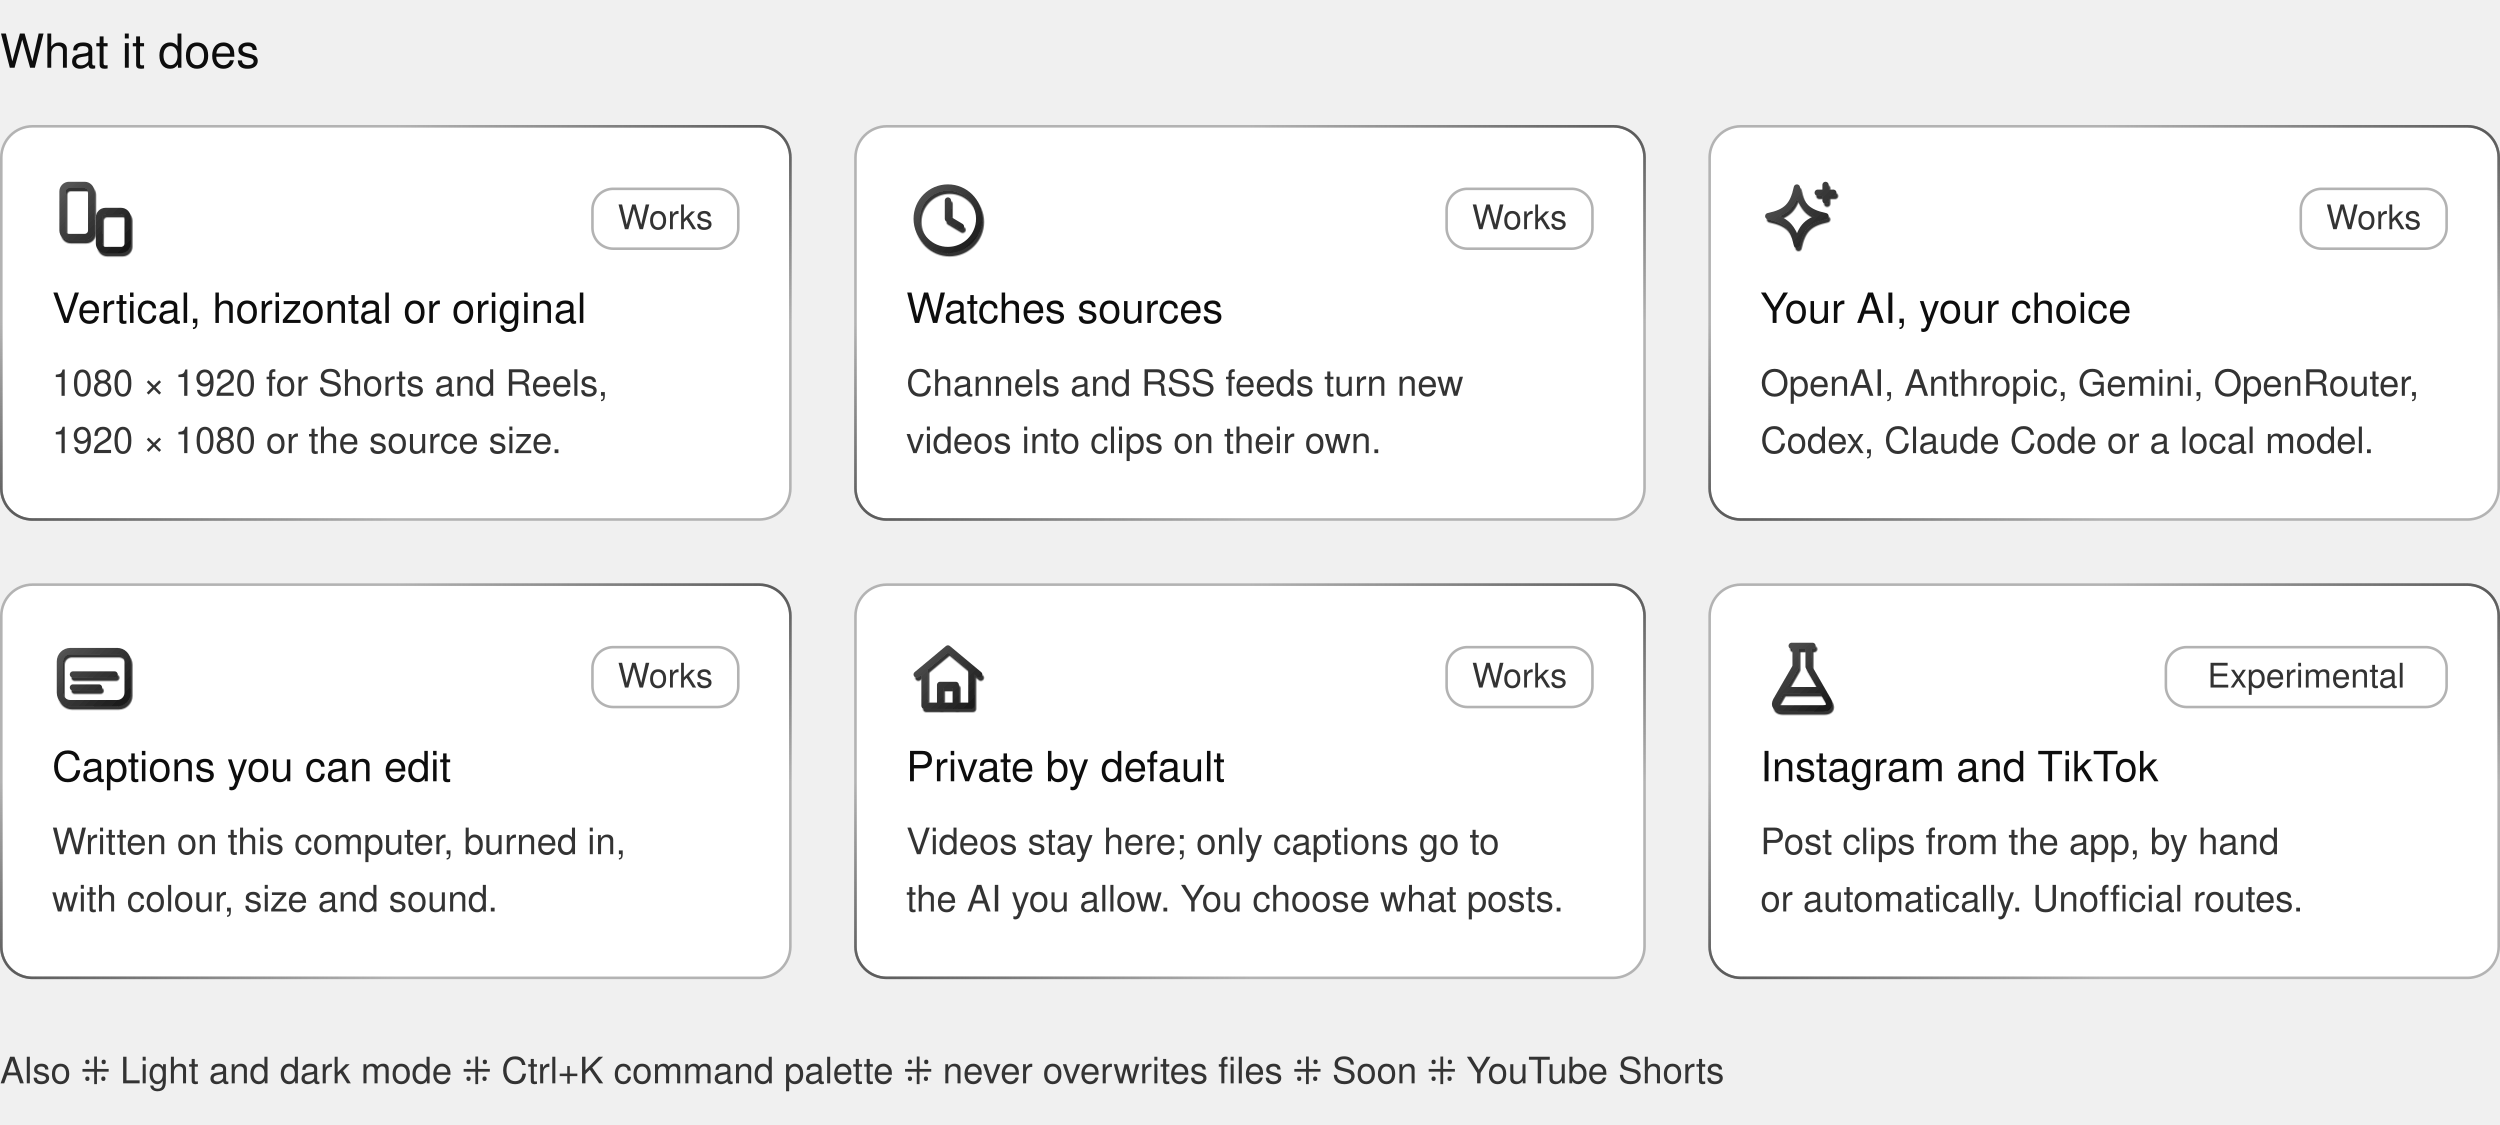
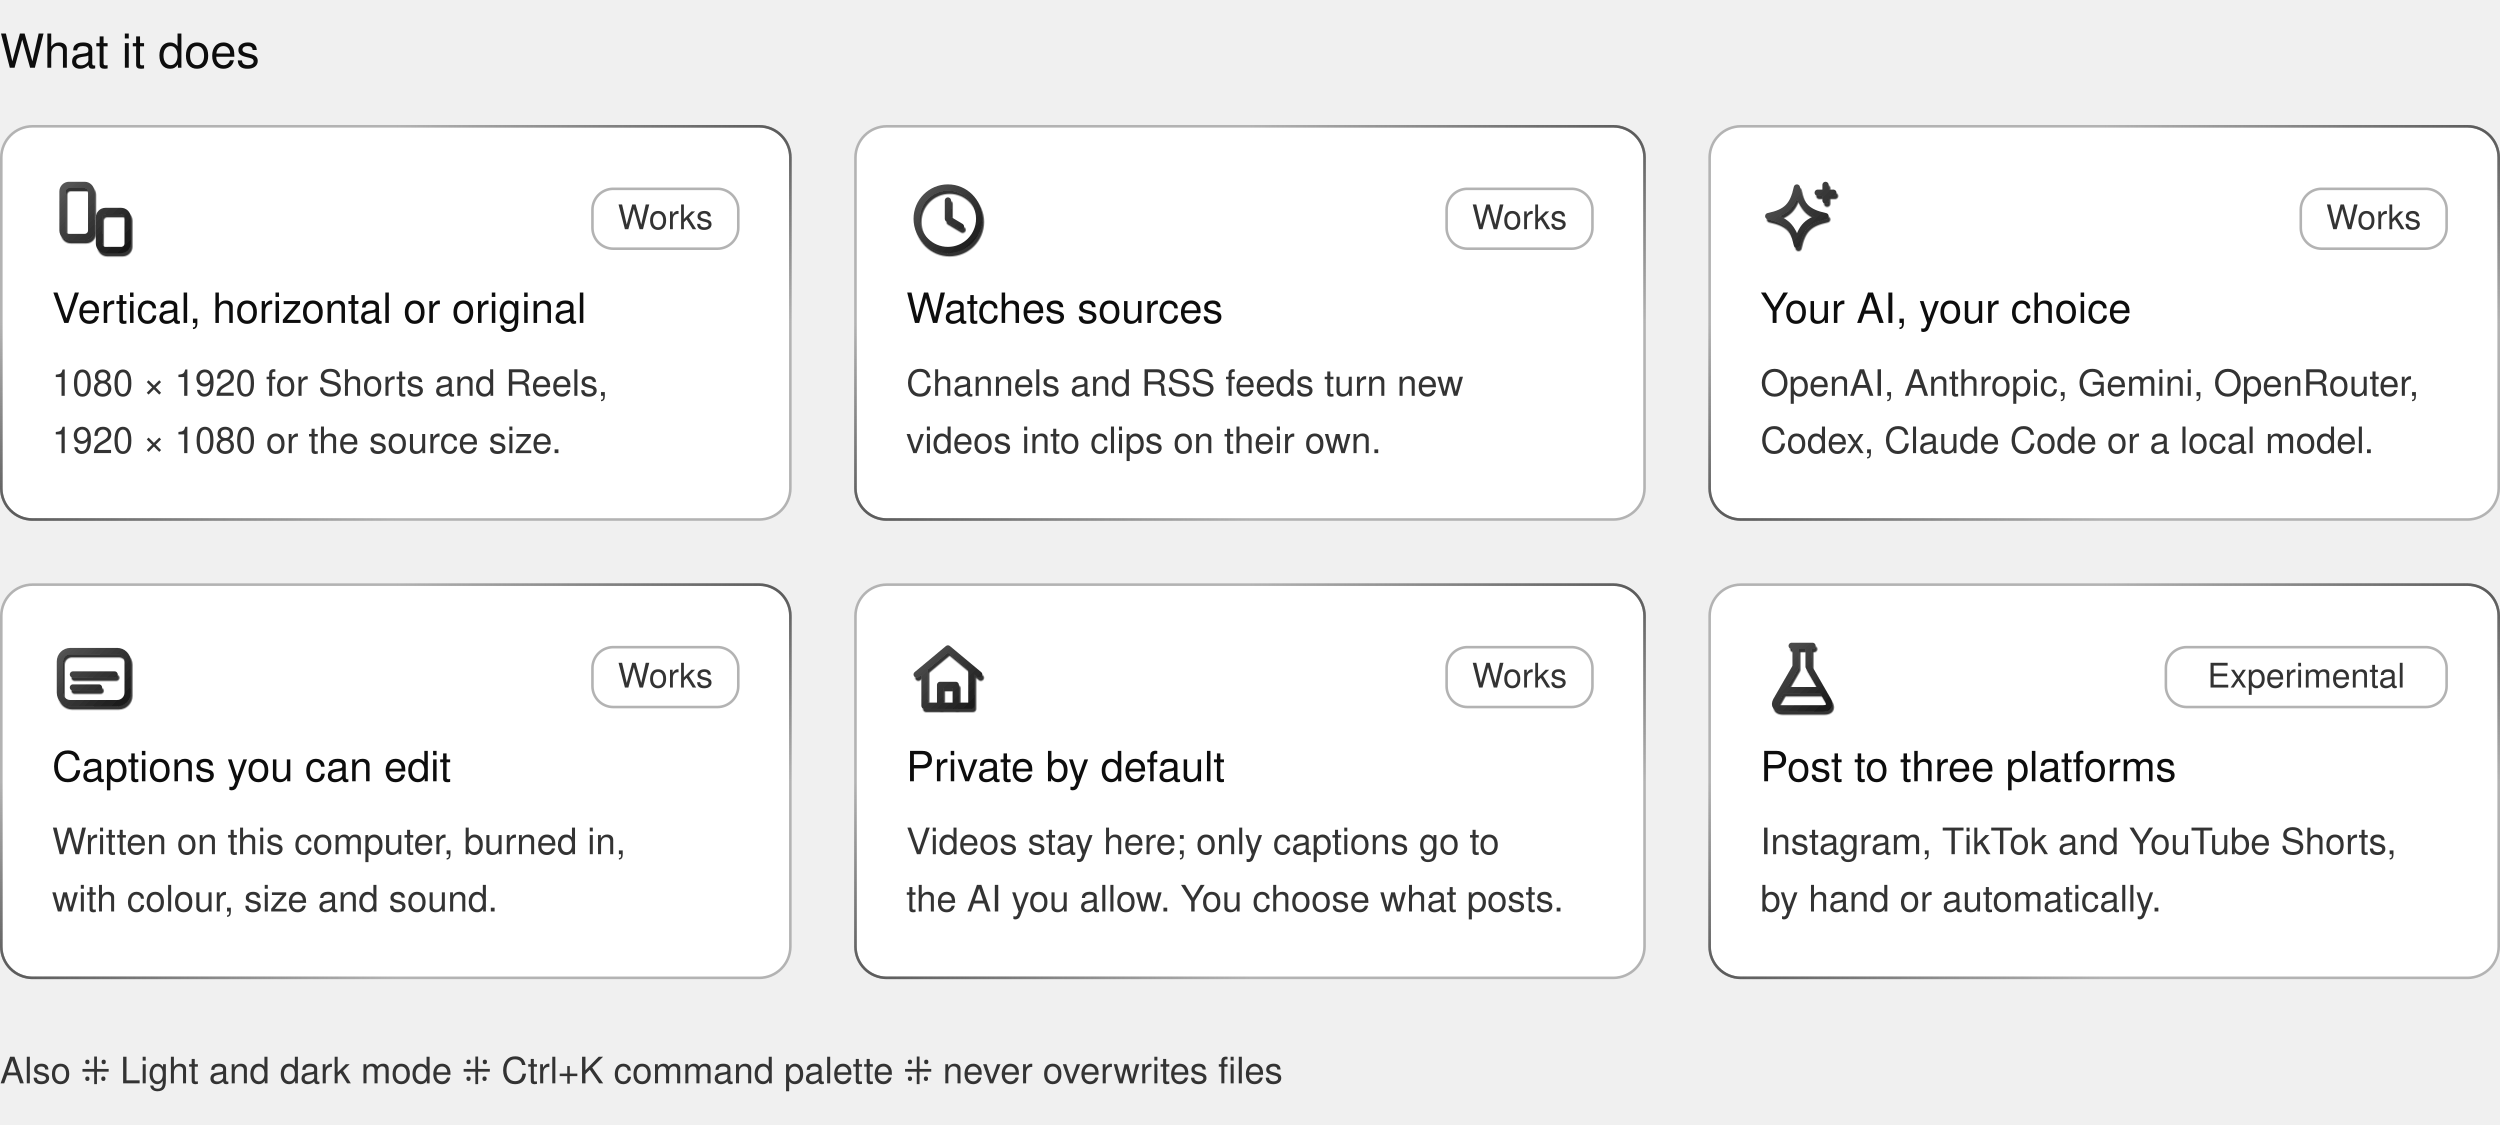
<svg xmlns="http://www.w3.org/2000/svg" width="960" height="432" viewBox="0 0 960 432" role="img" aria-label="What it does">
  <defs>
    <radialGradient id="tr" cx="1" cy="0" r="0.5" gradientUnits="objectBoundingBox">
      <stop offset="0" stop-color="#585858" />
      <stop offset="1" stop-color="#585858" stop-opacity="0" />
    </radialGradient>
    <radialGradient id="bl" cx="0" cy="1" r="0.5" gradientUnits="objectBoundingBox">
      <stop offset="0" stop-color="#585858" />
      <stop offset="1" stop-color="#585858" stop-opacity="0" />
    </radialGradient>
    <linearGradient id="face" x1="0" y1="0" x2="1" y2="1">
      <stop offset="0" stop-color="#606060" />
      <stop offset="1" stop-color="#0d0d0d" />
    </linearGradient>
    <linearGradient id="iface" x1="0" y1="0" x2="32" y2="32" gradientUnits="userSpaceOnUse">
      <stop offset="0" stop-color="#606060" />
      <stop offset="1" stop-color="#0d0d0d" />
    </linearGradient>
    <linearGradient id="iface24" x1="0" y1="0" x2="24" y2="24" gradientUnits="userSpaceOnUse">
      <stop offset="0" stop-color="#606060" />
      <stop offset="1" stop-color="#0d0d0d" />
    </linearGradient>
    <filter id="idepth" x="-20%" y="-20%" width="150%" height="150%">
      <feDropShadow dx="0.64" dy="1.28" stdDeviation="0.16" flood-color="#000000" flood-opacity="0.8" />
    </filter>
  </defs>
  <text x="0" y="26" font-size="18" font-weight="400" fill="#0d0d0d" text-anchor="start" font-family="&quot;Helvetica Neue&quot;, Helvetica, Arial, sans-serif">What it does</text>
  <rect x="0.5" y="48.5" width="303.0" height="151" rx="12" fill="#ffffff" stroke="#b3b3b3" />
  <rect x="0.5" y="48.5" width="303.0" height="151" rx="12" fill="none" stroke="url(#tr)" />
  <rect x="0.5" y="48.5" width="303.0" height="151" rx="12" fill="none" stroke="url(#bl)" />
  <svg x="20.0" y="68" width="32" height="32" viewBox="0 0 32 32" aria-hidden="true">
    <g fill="none" stroke="url(#iface)" stroke-width="2.4" stroke-linecap="round" stroke-linejoin="round" filter="url(#idepth)">
      <rect x="4" y="3" width="11" height="20" rx="2.5" />
      <rect x="18" y="13" width="11" height="15" rx="2.5" />
    </g>
  </svg>
  <rect x="227.5" y="72.5" width="56.0" height="23" rx="8" fill="none" stroke="#b3b3b3" />
  <text x="255.5" y="88" font-size="13" font-weight="400" fill="#333333" text-anchor="middle" font-family="&quot;Helvetica Neue&quot;, Helvetica, Arial, sans-serif">Works</text>
  <text x="20.0" y="124" font-size="16" font-weight="500" fill="#0d0d0d" text-anchor="start" font-family="&quot;Helvetica Neue&quot;, Helvetica, Arial, sans-serif">Vertical, horizontal or original</text>
  <text x="20.0" y="152" font-size="14" font-weight="400" fill="#333333" text-anchor="start" font-family="&quot;Helvetica Neue&quot;, Helvetica, Arial, sans-serif">1080 × 1920 for Shorts and Reels,</text>
  <text x="20.0" y="174" font-size="14" font-weight="400" fill="#333333" text-anchor="start" font-family="&quot;Helvetica Neue&quot;, Helvetica, Arial, sans-serif">1920 × 1080 or the source size.</text>
  <rect x="328.5" y="48.5" width="303.0" height="151" rx="12" fill="#ffffff" stroke="#b3b3b3" />
  <rect x="328.5" y="48.5" width="303.0" height="151" rx="12" fill="none" stroke="url(#tr)" />
  <rect x="328.5" y="48.5" width="303.0" height="151" rx="12" fill="none" stroke="url(#bl)" />
  <svg x="348.0" y="68" width="32" height="32" viewBox="0 0 32 32" aria-hidden="true">
    <g fill="none" stroke="url(#iface)" stroke-width="2.4" stroke-linecap="round" stroke-linejoin="round" filter="url(#idepth)">
      <circle cx="16" cy="16" r="12" />
      <path d="M16 9 V16 L21 19" />
    </g>
  </svg>
  <rect x="555.5" y="72.5" width="56.0" height="23" rx="8" fill="none" stroke="#b3b3b3" />
  <text x="583.5" y="88" font-size="13" font-weight="400" fill="#333333" text-anchor="middle" font-family="&quot;Helvetica Neue&quot;, Helvetica, Arial, sans-serif">Works</text>
  <text x="348.0" y="124" font-size="16" font-weight="500" fill="#0d0d0d" text-anchor="start" font-family="&quot;Helvetica Neue&quot;, Helvetica, Arial, sans-serif">Watches sources</text>
  <text x="348.0" y="152" font-size="14" font-weight="400" fill="#333333" text-anchor="start" font-family="&quot;Helvetica Neue&quot;, Helvetica, Arial, sans-serif">Channels and RSS feeds turn new</text>
  <text x="348.0" y="174" font-size="14" font-weight="400" fill="#333333" text-anchor="start" font-family="&quot;Helvetica Neue&quot;, Helvetica, Arial, sans-serif">videos into clips on their own.</text>
  <rect x="656.5" y="48.5" width="303.0" height="151" rx="12" fill="#ffffff" stroke="#b3b3b3" />
  <rect x="656.5" y="48.5" width="303.0" height="151" rx="12" fill="none" stroke="url(#tr)" />
  <rect x="656.5" y="48.5" width="303.0" height="151" rx="12" fill="none" stroke="url(#bl)" />
  <svg x="676.0" y="68" width="32" height="32" viewBox="0 0 32 32" aria-hidden="true">
    <g fill="none" stroke="url(#iface)" stroke-width="2.4" stroke-linecap="round" stroke-linejoin="round" filter="url(#idepth)">
      <path d="M14 4 C15.5 11 18 13.5 25 15 C18 16.5 15.5 19 14 26 C12.5 19 10 16.5 3 15 C10 13.5 12.5 11 14 4 Z" />
      <path d="M25 3 V9 M22 6 H28" />
    </g>
  </svg>
  <rect x="883.5" y="72.5" width="56.0" height="23" rx="8" fill="none" stroke="#b3b3b3" />
  <text x="911.5" y="88" font-size="13" font-weight="400" fill="#333333" text-anchor="middle" font-family="&quot;Helvetica Neue&quot;, Helvetica, Arial, sans-serif">Works</text>
  <text x="676.0" y="124" font-size="16" font-weight="500" fill="#0d0d0d" text-anchor="start" font-family="&quot;Helvetica Neue&quot;, Helvetica, Arial, sans-serif">Your AI, your choice</text>
  <text x="676.0" y="152" font-size="14" font-weight="400" fill="#333333" text-anchor="start" font-family="&quot;Helvetica Neue&quot;, Helvetica, Arial, sans-serif">OpenAI, Anthropic, Gemini, OpenRouter,</text>
  <text x="676.0" y="174" font-size="14" font-weight="400" fill="#333333" text-anchor="start" font-family="&quot;Helvetica Neue&quot;, Helvetica, Arial, sans-serif">Codex, Claude Code or a local model.</text>
  <rect x="0.5" y="224.5" width="303.0" height="151" rx="12" fill="#ffffff" stroke="#b3b3b3" />
  <rect x="0.5" y="224.5" width="303.0" height="151" rx="12" fill="none" stroke="url(#tr)" />
  <rect x="0.5" y="224.5" width="303.0" height="151" rx="12" fill="none" stroke="url(#bl)" />
  <svg x="20.0" y="244" width="32" height="32" viewBox="0 0 32 32" aria-hidden="true">
    <g fill="none" stroke="url(#iface)" stroke-width="2.4" stroke-linecap="round" stroke-linejoin="round" filter="url(#idepth)">
      <rect x="3" y="6" width="26" height="20" rx="4" />
      <path d="M8 15 H24 M8 20 H18" />
    </g>
  </svg>
  <rect x="227.5" y="248.5" width="56.0" height="23" rx="8" fill="none" stroke="#b3b3b3" />
  <text x="255.5" y="264" font-size="13" font-weight="400" fill="#333333" text-anchor="middle" font-family="&quot;Helvetica Neue&quot;, Helvetica, Arial, sans-serif">Works</text>
  <text x="20.0" y="300" font-size="16" font-weight="500" fill="#0d0d0d" text-anchor="start" font-family="&quot;Helvetica Neue&quot;, Helvetica, Arial, sans-serif">Captions you can edit</text>
  <text x="20.0" y="328" font-size="14" font-weight="400" fill="#333333" text-anchor="start" font-family="&quot;Helvetica Neue&quot;, Helvetica, Arial, sans-serif">Written on this computer, burned in,</text>
  <text x="20.0" y="350" font-size="14" font-weight="400" fill="#333333" text-anchor="start" font-family="&quot;Helvetica Neue&quot;, Helvetica, Arial, sans-serif">with colour, size and sound.</text>
  <rect x="328.5" y="224.5" width="303.0" height="151" rx="12" fill="#ffffff" stroke="#b3b3b3" />
  <rect x="328.5" y="224.5" width="303.0" height="151" rx="12" fill="none" stroke="url(#tr)" />
  <rect x="328.5" y="224.5" width="303.0" height="151" rx="12" fill="none" stroke="url(#bl)" />
  <svg x="348.0" y="244" width="32" height="32" viewBox="0 0 32 32" aria-hidden="true">
    <g fill="none" stroke="url(#iface)" stroke-width="2.4" stroke-linecap="round" stroke-linejoin="round" filter="url(#idepth)">
      <path d="M4 15 L16 5 L28 15" />
      <path d="M7 13 V27 H25 V13" />
      <path d="M13 27 V19 H19 V27" />
    </g>
  </svg>
  <rect x="555.5" y="248.5" width="56.0" height="23" rx="8" fill="none" stroke="#b3b3b3" />
  <text x="583.5" y="264" font-size="13" font-weight="400" fill="#333333" text-anchor="middle" font-family="&quot;Helvetica Neue&quot;, Helvetica, Arial, sans-serif">Works</text>
  <text x="348.0" y="300" font-size="16" font-weight="500" fill="#0d0d0d" text-anchor="start" font-family="&quot;Helvetica Neue&quot;, Helvetica, Arial, sans-serif">Private by default</text>
  <text x="348.0" y="328" font-size="14" font-weight="400" fill="#333333" text-anchor="start" font-family="&quot;Helvetica Neue&quot;, Helvetica, Arial, sans-serif">Videos stay here; only captions go to</text>
  <text x="348.0" y="350" font-size="14" font-weight="400" fill="#333333" text-anchor="start" font-family="&quot;Helvetica Neue&quot;, Helvetica, Arial, sans-serif">the AI you allow. You choose what posts.</text>
  <rect x="656.5" y="224.5" width="303.0" height="151" rx="12" fill="#ffffff" stroke="#b3b3b3" />
  <rect x="656.5" y="224.5" width="303.0" height="151" rx="12" fill="none" stroke="url(#tr)" />
  <rect x="656.5" y="224.5" width="303.0" height="151" rx="12" fill="none" stroke="url(#bl)" />
  <svg x="676.0" y="244" width="32" height="32" viewBox="0 0 32 32" aria-hidden="true">
    <g fill="none" stroke="url(#iface)" stroke-width="2.4" stroke-linecap="round" stroke-linejoin="round" filter="url(#idepth)">
      <path d="M12 4 H20 M13.5 4 V12 L6 25 C5 27 6 28 8 28 H24 C26 28 27 27 26 25 L18.5 12 V4" />
      <path d="M9 21 H23" />
    </g>
  </svg>
  <rect x="831.7" y="248.5" width="107.8" height="23" rx="8" fill="none" stroke="#b3b3b3" />
  <text x="885.6" y="264" font-size="13" font-weight="400" fill="#333333" text-anchor="middle" font-family="&quot;Helvetica Neue&quot;, Helvetica, Arial, sans-serif">Experimental</text>
-   <text x="676.0" y="300" font-size="16" font-weight="500" fill="#0d0d0d" text-anchor="start" font-family="&quot;Helvetica Neue&quot;, Helvetica, Arial, sans-serif">Instagram and TikTok</text>
-   <text x="676.0" y="328" font-size="14" font-weight="400" fill="#333333" text-anchor="start" font-family="&quot;Helvetica Neue&quot;, Helvetica, Arial, sans-serif">Post clips from the app, by hand</text>
-   <text x="676.0" y="350" font-size="14" font-weight="400" fill="#333333" text-anchor="start" font-family="&quot;Helvetica Neue&quot;, Helvetica, Arial, sans-serif">or automatically. Unofficial routes.</text>
-   <text x="0" y="416" font-size="14" font-weight="400" fill="#333333" text-anchor="start" font-family="&quot;Helvetica Neue&quot;, Helvetica, Arial, sans-serif">Also ⁜ Light and dark mode ⁜ Ctrl+K command palette ⁜ never overwrites files ⁜ Soon ⁜ YouTube Shorts</text>
+   <text x="676.0" y="300" font-size="16" font-weight="500" fill="#0d0d0d" text-anchor="start" font-family="&quot;Helvetica Neue&quot;, Helvetica, Arial, sans-serif">Post to three platforms</text>
+   <text x="676.0" y="328" font-size="14" font-weight="400" fill="#333333" text-anchor="start" font-family="&quot;Helvetica Neue&quot;, Helvetica, Arial, sans-serif">Instagram, TikTok and YouTube Shorts,</text>
+   <text x="676.0" y="350" font-size="14" font-weight="400" fill="#333333" text-anchor="start" font-family="&quot;Helvetica Neue&quot;, Helvetica, Arial, sans-serif">by hand or automatically.</text>
+   <text x="0" y="416" font-size="14" font-weight="400" fill="#333333" text-anchor="start" font-family="&quot;Helvetica Neue&quot;, Helvetica, Arial, sans-serif">Also ⁜ Light and dark mode ⁜ Ctrl+K command palette ⁜ never overwrites files</text>
</svg>
